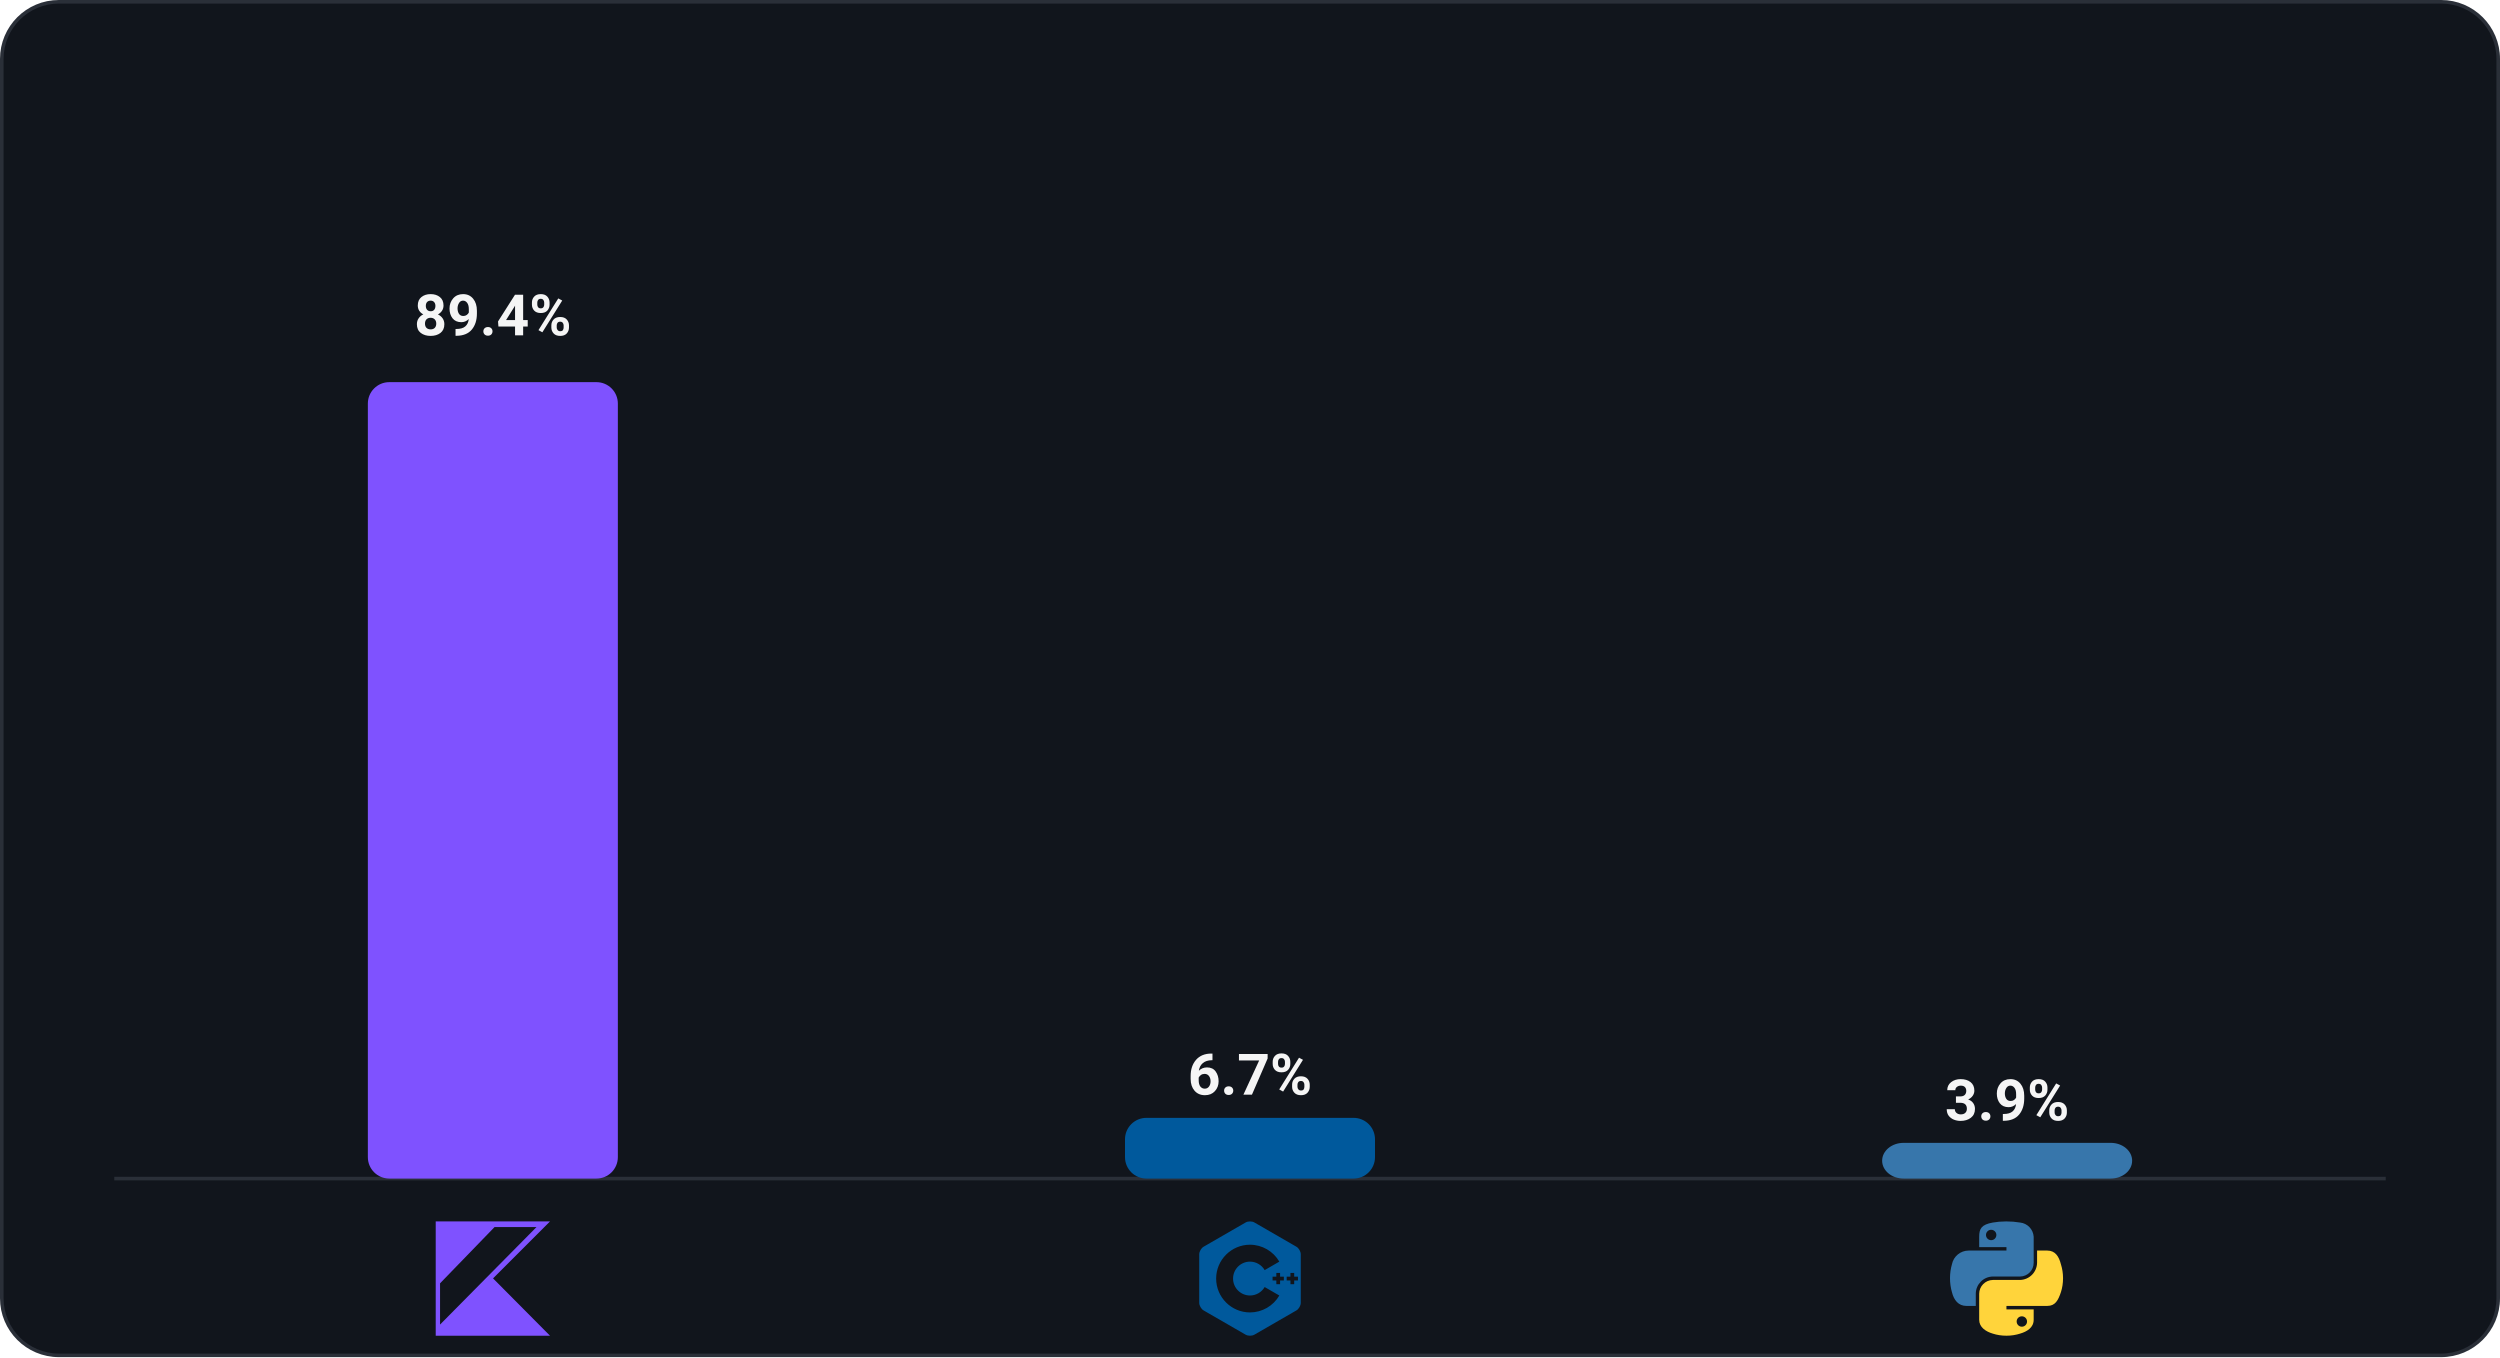
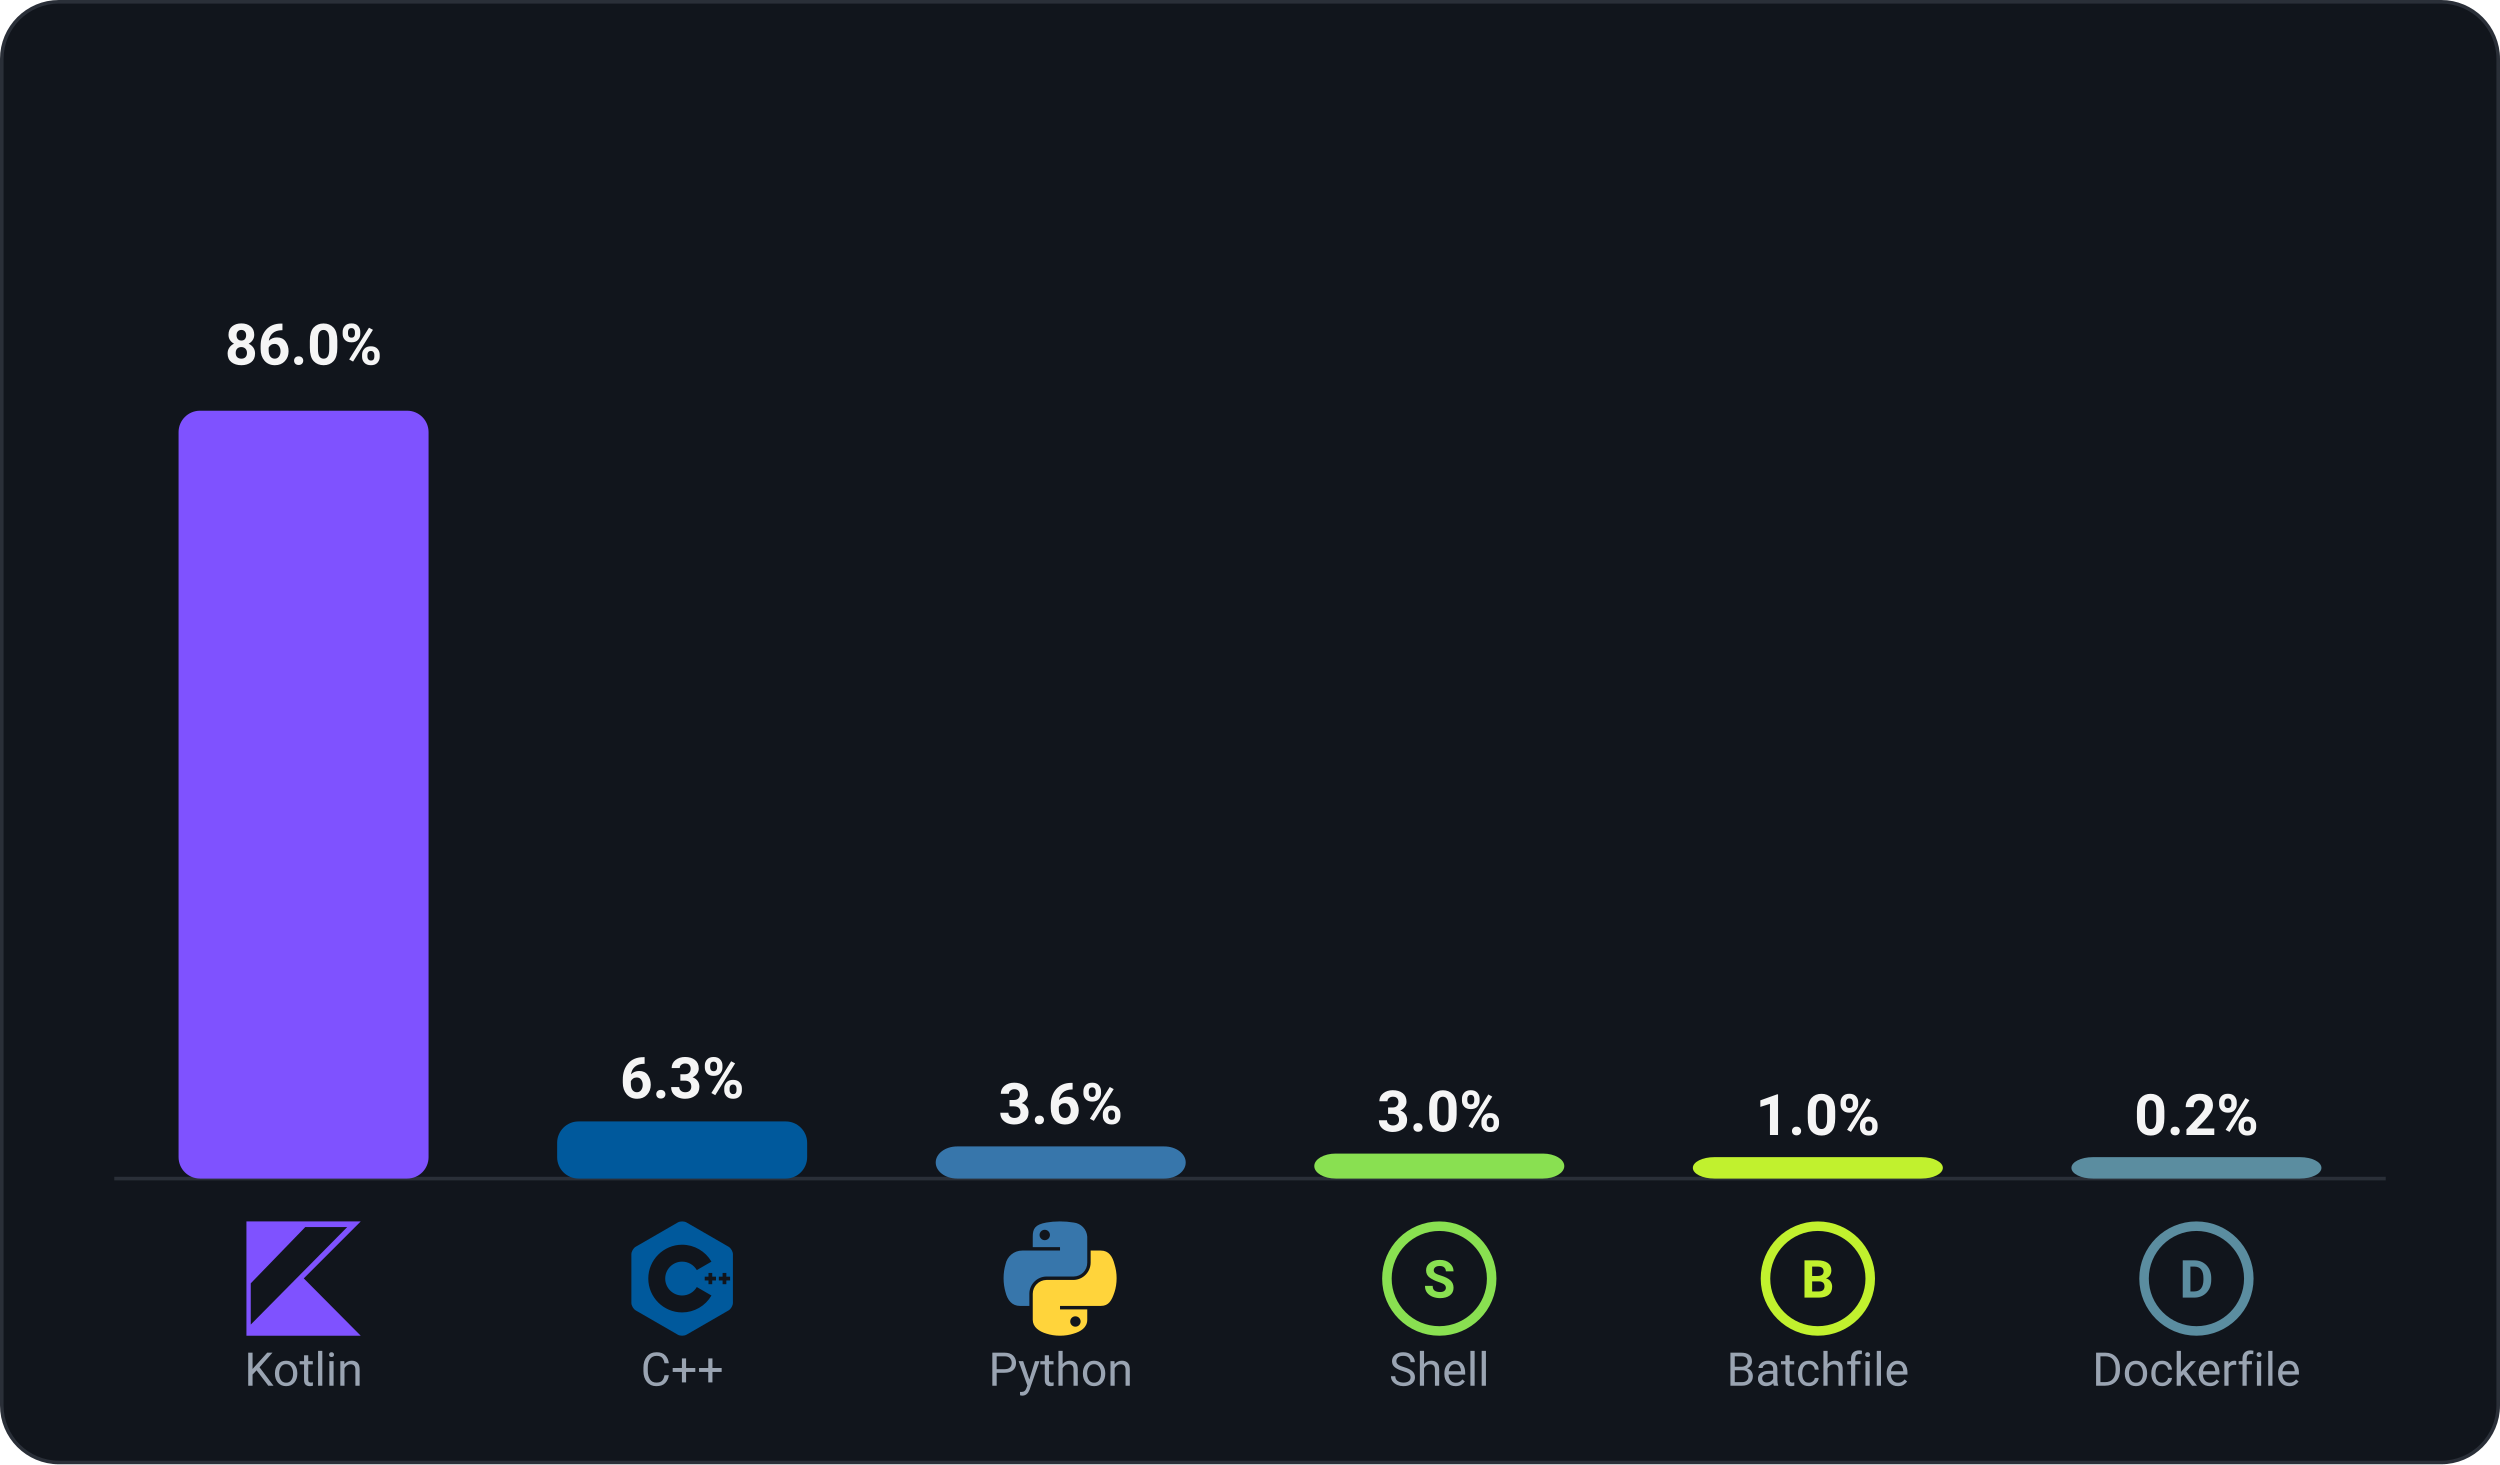
- <svg xmlns="http://www.w3.org/2000/svg" viewBox="0 0 700 380" width="700" height="380">
-   <rect x="0.5" y="0.5" width="699" height="379" rx="16" fill="#11151c" stroke="#2a2f38" stroke-width="1" />
+ <svg xmlns="http://www.w3.org/2000/svg" viewBox="0 0 700 410" width="700" height="410">
+   <rect x="0.5" y="0.5" width="699" height="409" rx="16" fill="#11151c" stroke="#2a2f38" stroke-width="1" />
  <line x1="32" y1="330" x2="668" y2="330" stroke="#2a2f38" stroke-width="1" />
  <g>
-     <text x="138.0" y="93.9" text-anchor="middle" font-family="-apple-system, Segoe UI, Roboto, Helvetica, Arial, sans-serif" font-size="16" font-weight="600" fill="#f5f5f5">89.4%</text>
-     <rect x="103.0" y="107.0" width="70" height="223" rx="6" fill="#7F52FF" />
-     <svg x="122.0" y="342" width="32" height="32" viewBox="0 0 24 24">
+     <text x="85.0" y="102.1" text-anchor="middle" font-family="-apple-system, Segoe UI, Roboto, Helvetica, Arial, sans-serif" font-size="16" font-weight="600" fill="#f5f5f5">86.0%</text>
+     <rect x="50.0" y="115.0" width="70" height="215" rx="6" fill="#7F52FF" />
+     <svg x="69.0" y="342" width="32" height="32" viewBox="0 0 24 24">
      <path fill="#7F52FF" d="M24 0H0v24h24L12.04 11.96 24 0zM12.36 1.18h8.81L.91 21.66V13L12.36 1.18z" />
    </svg>
+     <text x="85.0" y="388" text-anchor="middle" font-family="-apple-system, Segoe UI, Roboto, Helvetica, Arial, sans-serif" font-size="13" fill="#9aa4b2">Kotlin</text>
  </g>
  <g>
-     <text x="350.0" y="306.5" text-anchor="middle" font-family="-apple-system, Segoe UI, Roboto, Helvetica, Arial, sans-serif" font-size="16" font-weight="600" fill="#f5f5f5">6.7%</text>
-     <rect x="315.0" y="313.0" width="70" height="17" rx="6" fill="#00599C" />
-     <svg x="334.0" y="342" width="32" height="32" viewBox="0 0 24 24">
+     <text x="191.0" y="307.5" text-anchor="middle" font-family="-apple-system, Segoe UI, Roboto, Helvetica, Arial, sans-serif" font-size="16" font-weight="600" fill="#f5f5f5">6.3%</text>
+     <rect x="156.0" y="314.0" width="70" height="16" rx="6" fill="#00599C" />
+     <svg x="175.0" y="342" width="32" height="32" viewBox="0 0 24 24">
      <path fill="#00599C" d="M22.394 6c-.167-.29-.398-.543-.652-.69L12.926.22c-.509-.294-1.34-.294-1.848 0L2.26 5.31c-.508.293-.923 1.013-.923 1.6v10.18c0 .294.104.62.271.91.167.29.398.543.652.69l8.816 5.09c.508.293 1.34.293 1.848 0l8.816-5.09c.254-.147.485-.4.652-.69.167-.29.27-.616.27-.91V6.91c.003-.294-.1-.62-.268-.91zM12 19.11c-3.92 0-7.109-3.19-7.109-7.11 0-3.92 3.19-7.11 7.11-7.11a7.133 7.133 0 016.156 3.553l-3.076 1.78a3.567 3.567 0 00-3.08-1.78A3.56 3.56 0 008.444 12 3.56 3.56 0 0012 15.555a3.57 3.57 0 003.08-1.778l3.078 1.78A7.135 7.135 0 0112 19.11zm7.11-6.715h-.79v.79h-.79v-.79h-.79v-.79h.79v-.79h.79v.79h.79zm2.962 0h-.79v.79h-.79v-.79h-.79v-.79h.79v-.79h.79v.79h.79z" />
    </svg>
+     <text x="191.0" y="388" text-anchor="middle" font-family="-apple-system, Segoe UI, Roboto, Helvetica, Arial, sans-serif" font-size="13" fill="#9aa4b2">C++</text>
  </g>
  <g>
-     <text x="562.0" y="313.7" text-anchor="middle" font-family="-apple-system, Segoe UI, Roboto, Helvetica, Arial, sans-serif" font-size="16" font-weight="600" fill="#f5f5f5">3.9%</text>
-     <rect x="527.0" y="320.0" width="70" height="10" rx="6" fill="#3776AB" />
-     <svg x="546.0" y="342" width="32" height="32" viewBox="0 0 24 24">
+     <text x="297.0" y="314.7" text-anchor="middle" font-family="-apple-system, Segoe UI, Roboto, Helvetica, Arial, sans-serif" font-size="16" font-weight="600" fill="#f5f5f5">3.6%</text>
+     <rect x="262.0" y="321.0" width="70" height="9" rx="6" fill="#3776AB" />
+     <svg x="281.0" y="342" width="32" height="32" viewBox="0 0 24 24">
      <path fill="#3776AB" d="M11.727 0a16.43 16.43 0 00-2.834.248l.098-.014C6.568.662 6.129 1.558 6.129 3.21v2.182h5.726v.727H3.981l-.066-.001A3.576 3.576 0 00.408 8.999l-.004.023c-.256.872-.403 1.874-.403 2.91s.147 2.038.422 2.985l-.019-.076c.407 1.695 1.379 2.902 3.04 2.902h1.969v-2.616a3.64 3.64 0 013.574-3.557h5.722a2.885 2.885 0 002.863-2.885v-.026.001-5.452A3.204 3.204 0 0014.724.233L14.71.232a17.319 17.319 0 00-2.879-.234h-.107.005zM8.631 1.755h.017a1.091 1.091 0 11-1.091 1.094v-.008c0-.596.48-1.08 1.074-1.086h.001z" />
      <path fill="#FFD43B" d="M18.287 6.119v2.542a3.672 3.672 0 01-3.572 3.63H8.991A2.922 2.922 0 006.129 15.2v5.453c0 1.551 1.349 2.464 2.862 2.91.855.277 1.839.437 2.86.437s2.005-.16 2.927-.456l-.068.019c1.44-.417 2.862-1.258 2.862-2.91v-2.184h-5.719v-.727h8.582c1.664 0 2.284-1.161 2.863-2.902.28-.87.441-1.871.441-2.91s-.161-2.04-.46-2.979l.019.07c-.411-1.656-1.2-2.902-2.863-2.902zm-3.216 13.807h.017a1.091 1.091 0 11-1.091 1.091v-.011c0-.595.48-1.077 1.074-1.08z" />
    </svg>
+     <text x="297.0" y="388" text-anchor="middle" font-family="-apple-system, Segoe UI, Roboto, Helvetica, Arial, sans-serif" font-size="13" fill="#9aa4b2">Python</text>
+   </g>
+   <g>
+     <text x="403.0" y="316.8" text-anchor="middle" font-family="-apple-system, Segoe UI, Roboto, Helvetica, Arial, sans-serif" font-size="16" font-weight="600" fill="#f5f5f5">3.0%</text>
+     <rect x="368.0" y="323.0" width="70" height="7" rx="6" fill="#89E051" />
+     <svg x="387.0" y="342" width="32" height="32" viewBox="0 0 24 24">
+       <circle cx="12" cy="12" r="11" fill="none" stroke="#89E051" stroke-width="2" />
+       <text x="12" y="16" text-anchor="middle" font-family="-apple-system, Segoe UI, Roboto, Helvetica, Arial, sans-serif" font-size="11" font-weight="700" fill="#89E051">S</text>
+     </svg>
+     <text x="403.0" y="388" text-anchor="middle" font-family="-apple-system, Segoe UI, Roboto, Helvetica, Arial, sans-serif" font-size="13" fill="#9aa4b2">Shell</text>
+   </g>
+   <g>
+     <text x="509.0" y="317.8" text-anchor="middle" font-family="-apple-system, Segoe UI, Roboto, Helvetica, Arial, sans-serif" font-size="16" font-weight="600" fill="#f5f5f5">1.0%</text>
+     <rect x="474.0" y="324.0" width="70" height="6" rx="6" fill="#C1F12E" />
+     <svg x="493.0" y="342" width="32" height="32" viewBox="0 0 24 24">
+       <circle cx="12" cy="12" r="11" fill="none" stroke="#C1F12E" stroke-width="2" />
+       <text x="12" y="16" text-anchor="middle" font-family="-apple-system, Segoe UI, Roboto, Helvetica, Arial, sans-serif" font-size="11" font-weight="700" fill="#C1F12E">B</text>
+     </svg>
+     <text x="509.0" y="388" text-anchor="middle" font-family="-apple-system, Segoe UI, Roboto, Helvetica, Arial, sans-serif" font-size="13" fill="#9aa4b2">Batchfile</text>
+   </g>
+   <g>
+     <text x="615.0" y="317.8" text-anchor="middle" font-family="-apple-system, Segoe UI, Roboto, Helvetica, Arial, sans-serif" font-size="16" font-weight="600" fill="#f5f5f5">0.2%</text>
+     <rect x="580.0" y="324.0" width="70" height="6" rx="6" fill="#5B8DA0" />
+     <svg x="599.0" y="342" width="32" height="32" viewBox="0 0 24 24">
+       <circle cx="12" cy="12" r="11" fill="none" stroke="#5B8DA0" stroke-width="2" />
+       <text x="12" y="16" text-anchor="middle" font-family="-apple-system, Segoe UI, Roboto, Helvetica, Arial, sans-serif" font-size="11" font-weight="700" fill="#5B8DA0">D</text>
+     </svg>
+     <text x="615.0" y="388" text-anchor="middle" font-family="-apple-system, Segoe UI, Roboto, Helvetica, Arial, sans-serif" font-size="13" fill="#9aa4b2">Dockerfile</text>
  </g>
</svg>
